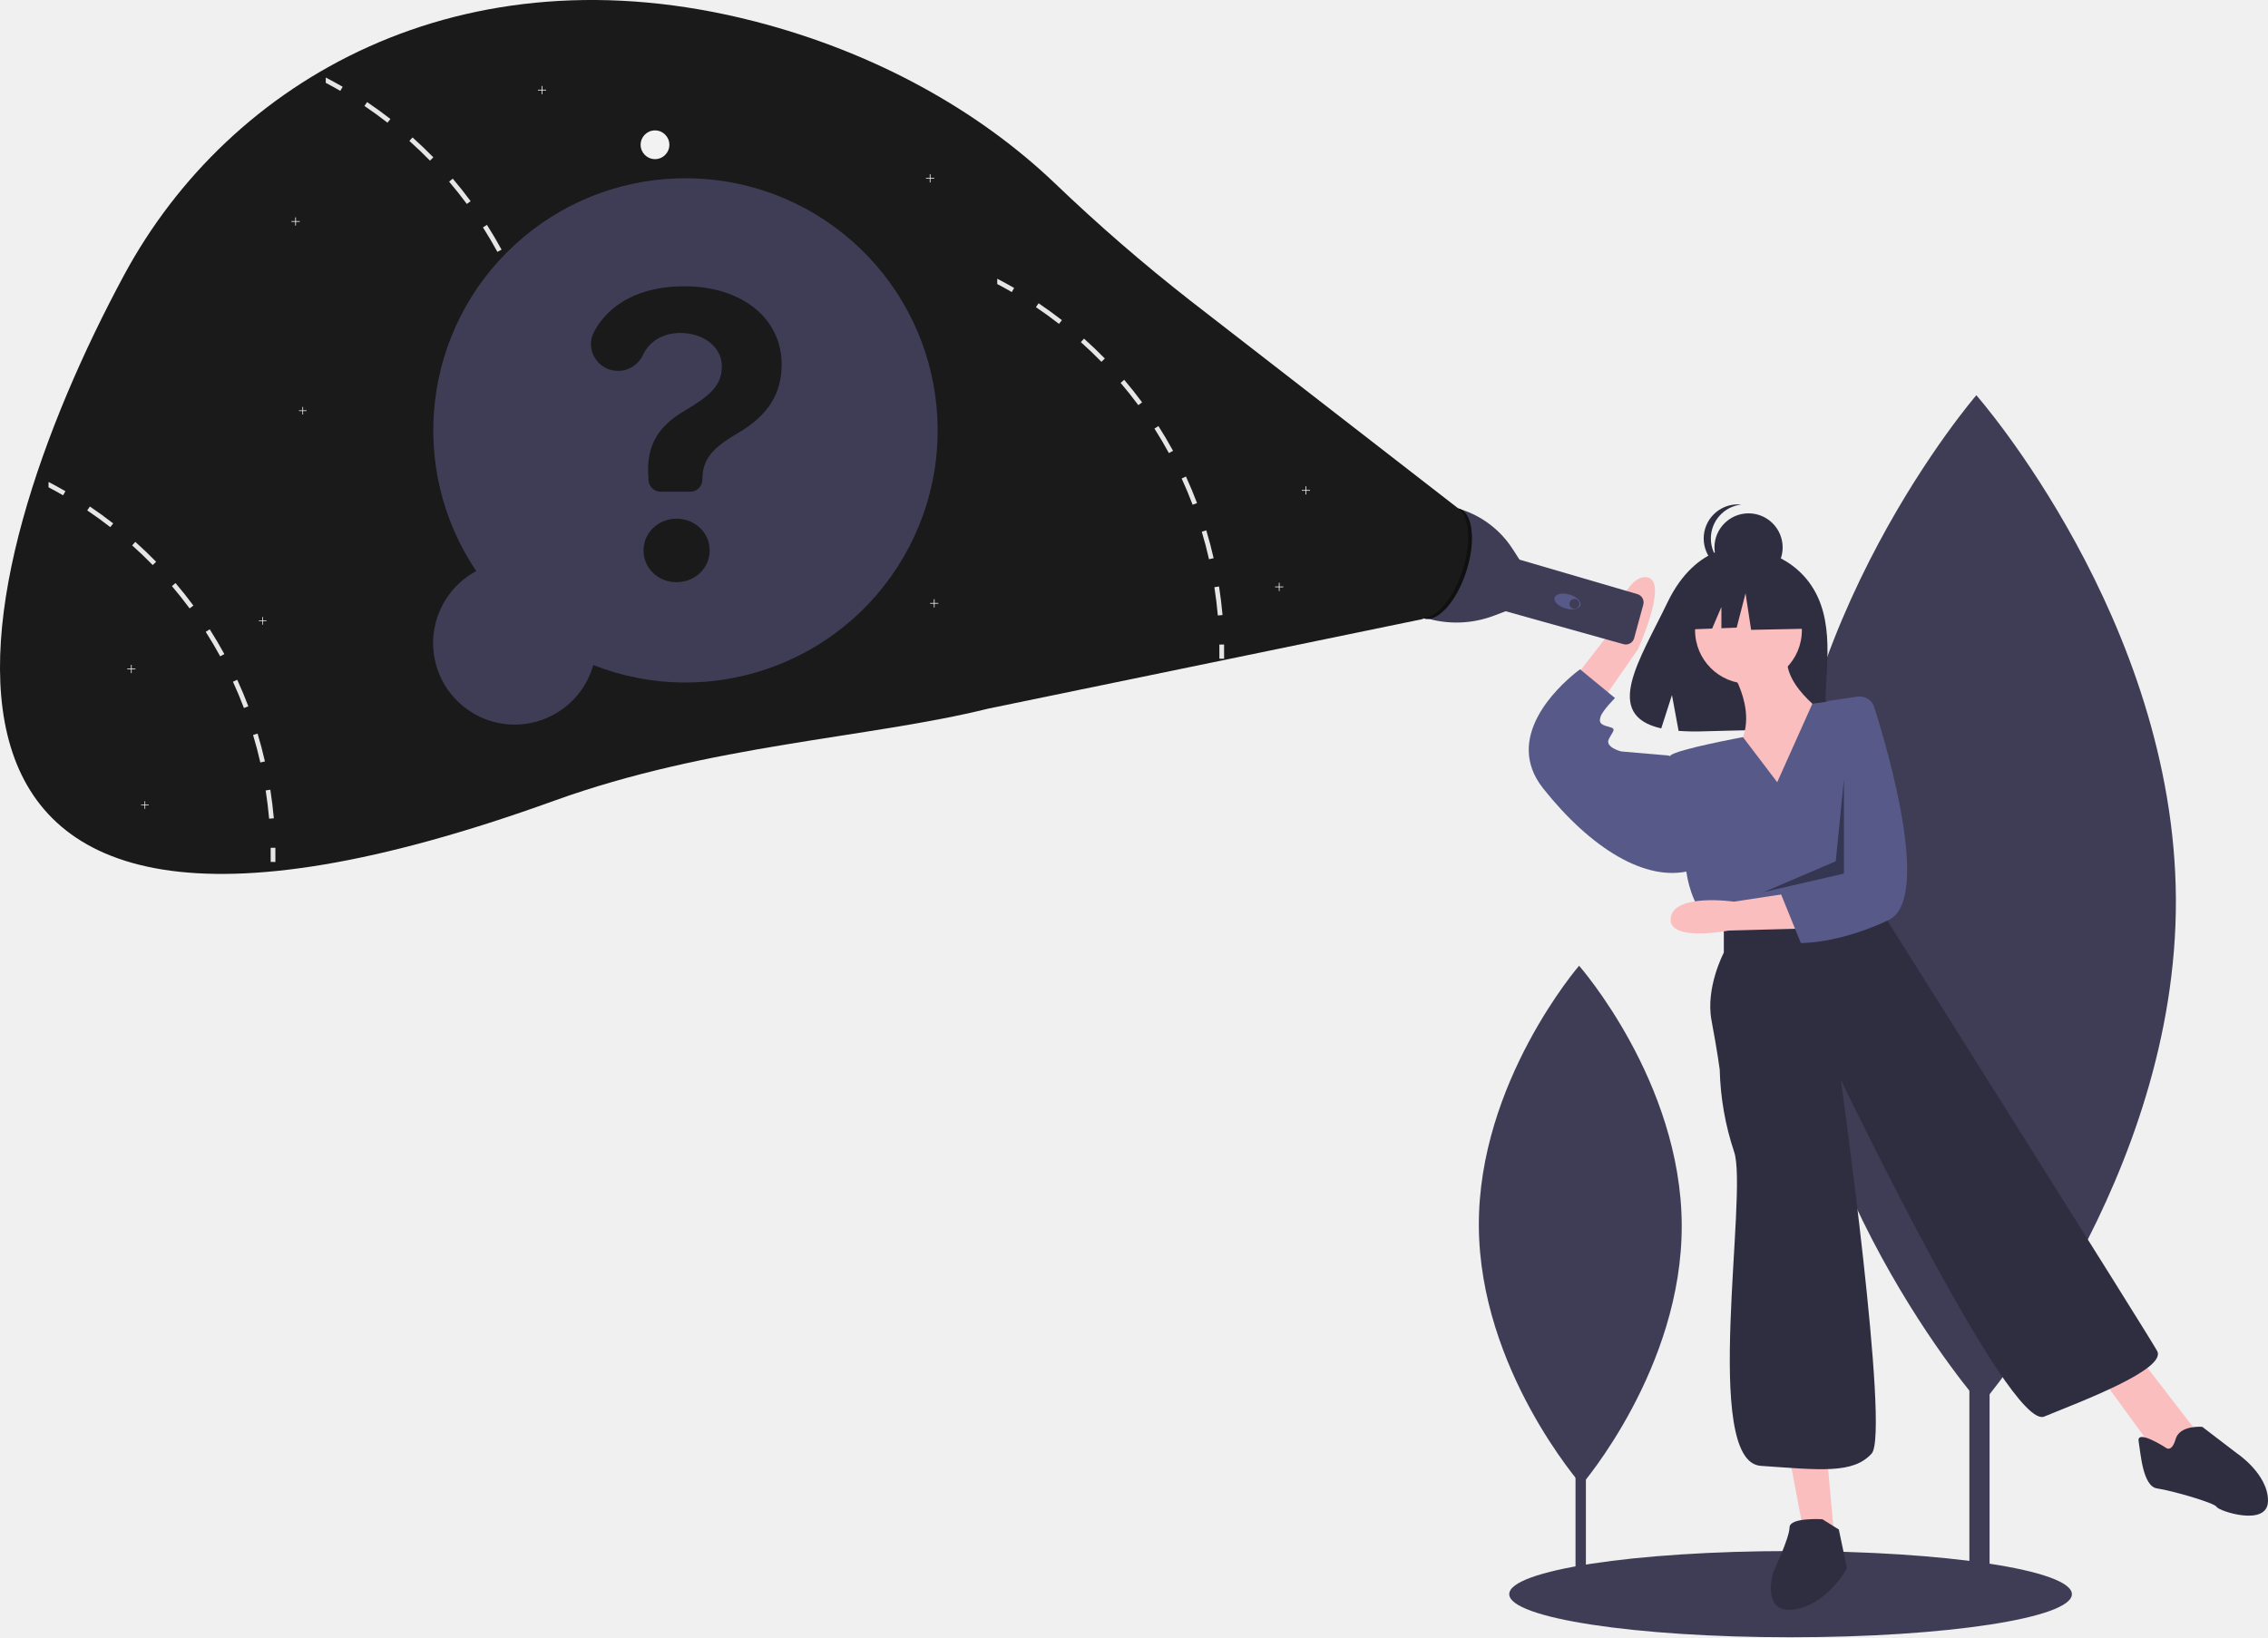
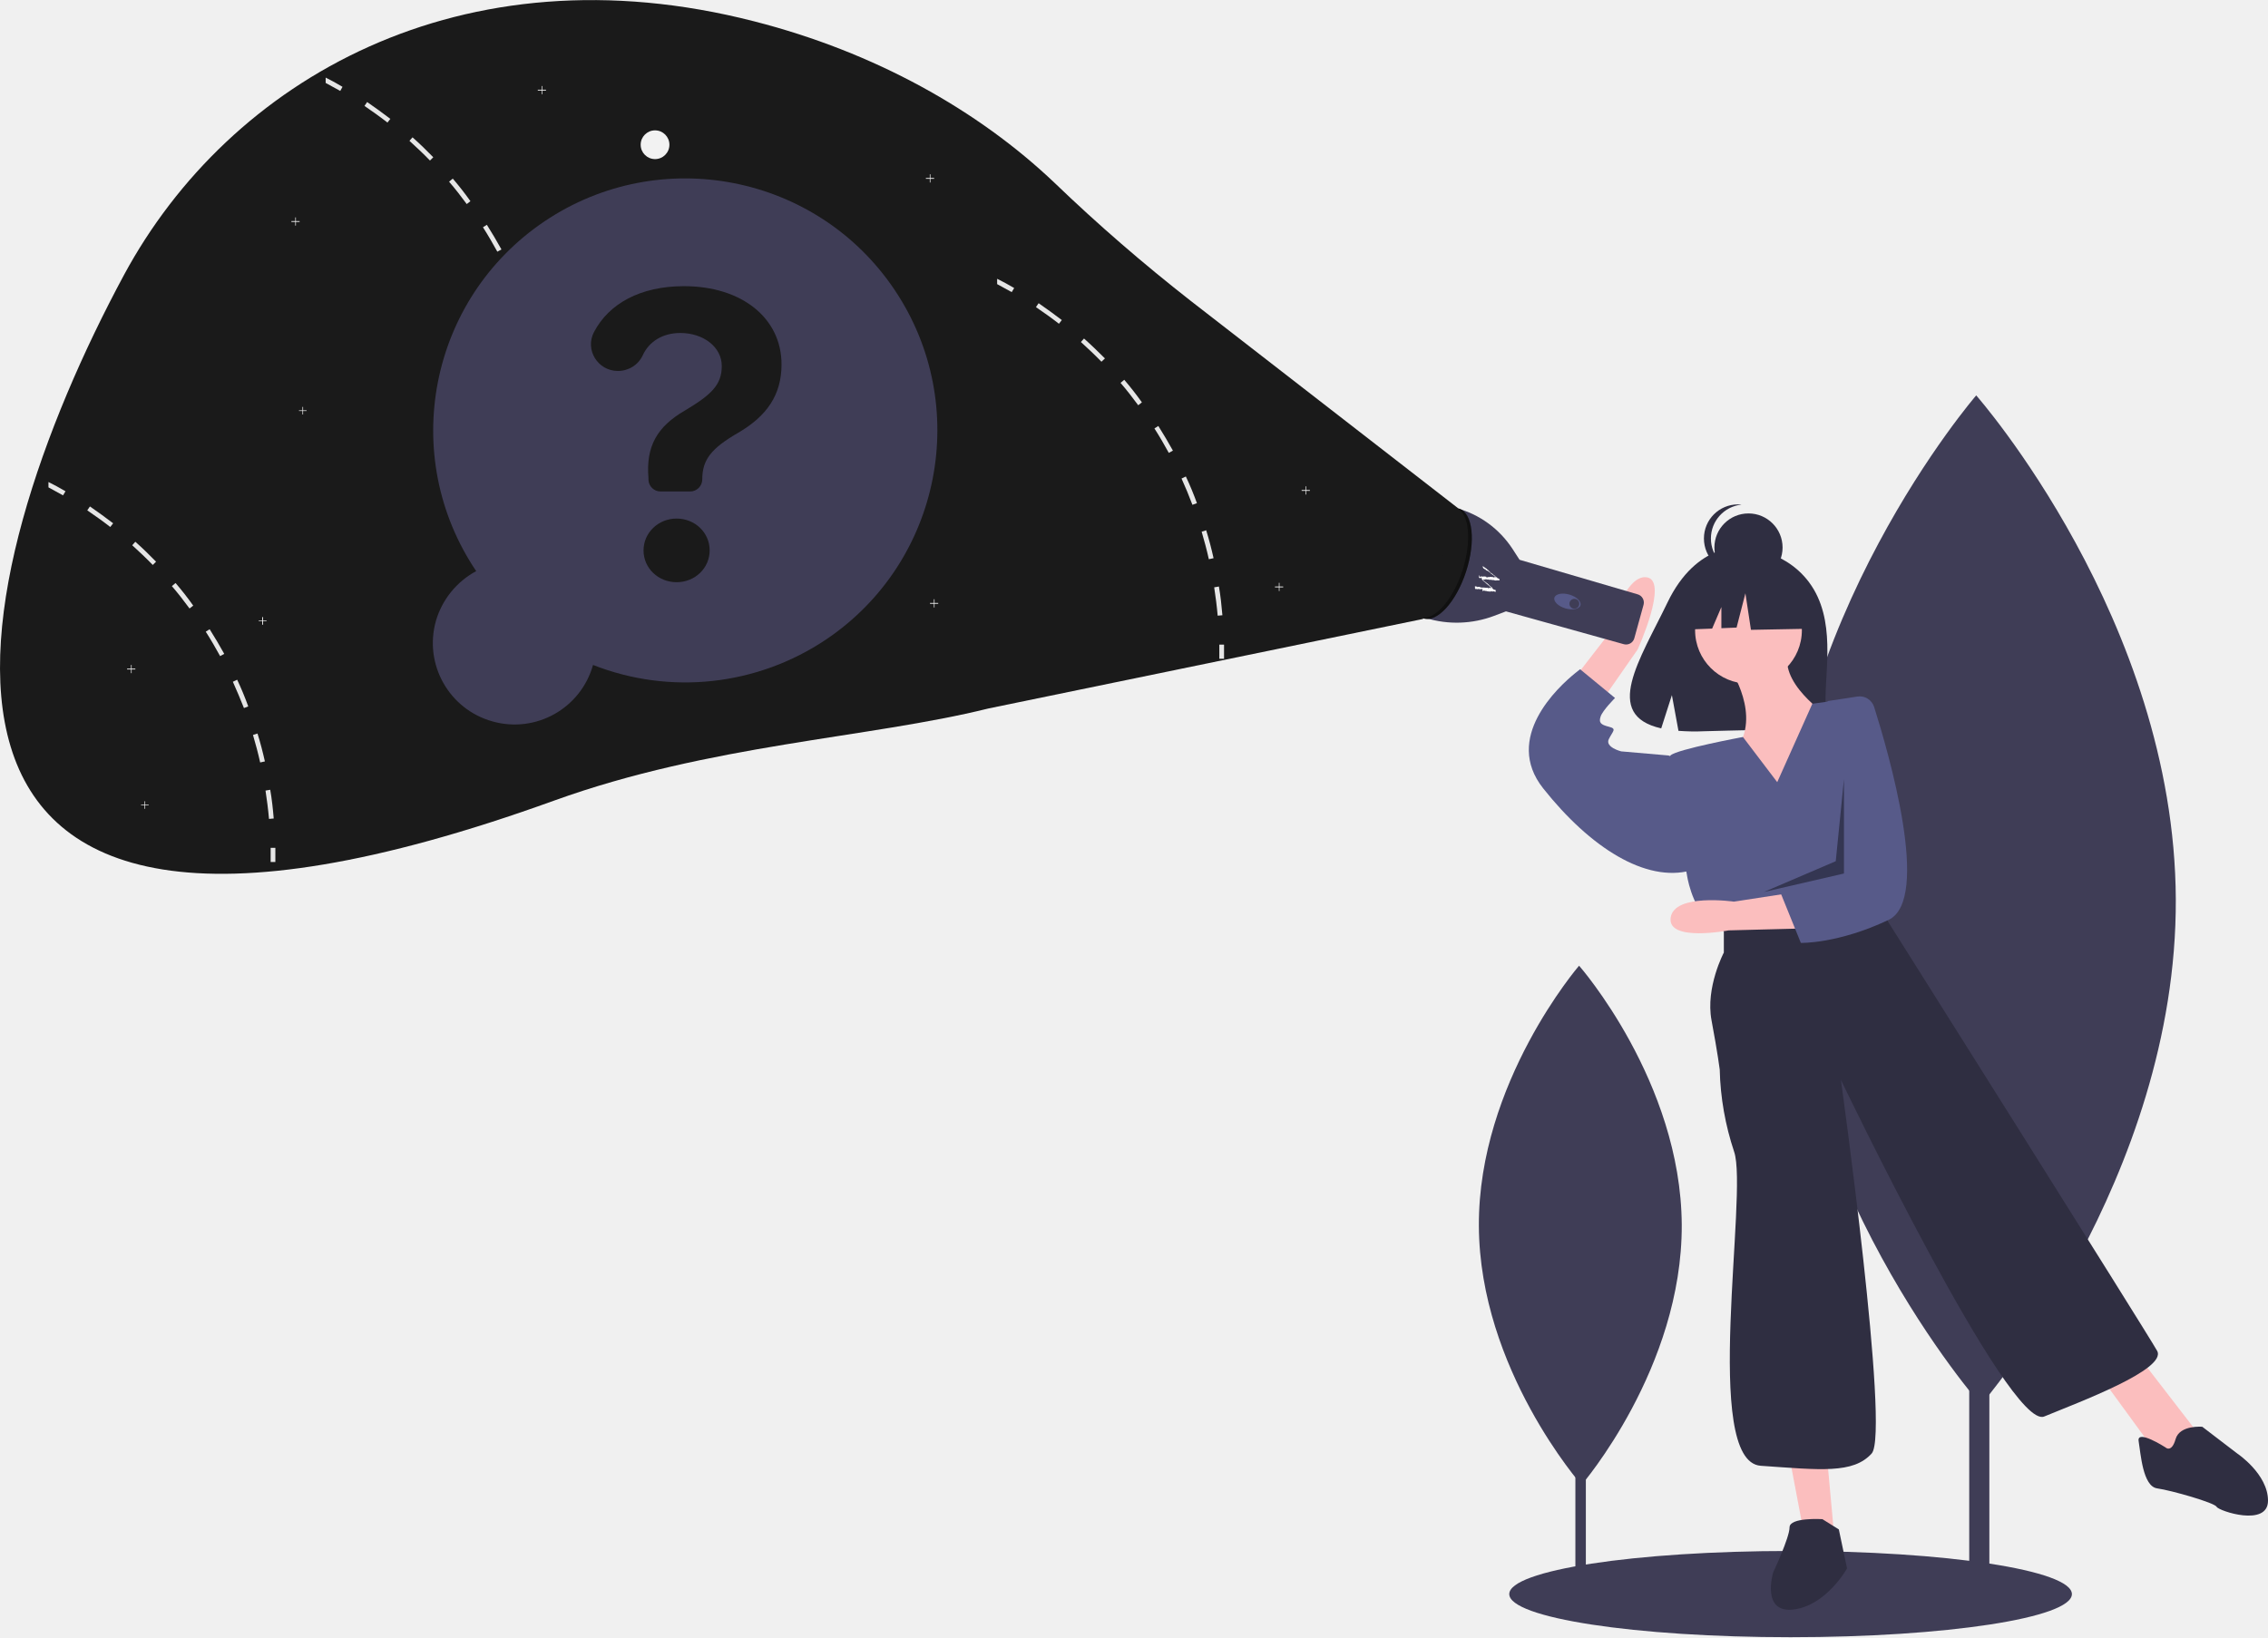
- <svg xmlns="http://www.w3.org/2000/svg" id="b7da5827-4560-4d63-9360-f6e9beb837fe" data-name="Layer 1" width="1104.469" height="797.515" viewBox="0 0 1104.469 797.515">
-   <rect x="959.049" y="388.464" width="9.832" height="388.345" fill="#3f3d56" />
-   <path d="M1107.38,489.196c.626,135.795-94.913,246.321-94.913,246.321s-96.553-109.641-97.179-245.435,94.913-246.321,94.913-246.321S1106.754,353.401,1107.38,489.196Z" transform="translate(-47.76569 -51.24247)" fill="#3f3d56" />
-   <rect x="767.244" y="571.186" width="5.057" height="199.735" fill="#3f3d56" />
-   <path d="M866.733,647.882c.322,69.842-48.816,126.689-48.816,126.689s-49.66-56.391-49.982-126.233,48.816-126.689,48.816-126.689S866.411,578.04,866.733,647.882Z" transform="translate(-47.76569 -51.24247)" fill="#3f3d56" />
-   <ellipse cx="871.969" cy="776.515" rx="137" ry="21" fill="#3f3d56" />
-   <path d="M931.034,338.324c-11.607-19.612-34.57-20.526-34.57-20.526s-22.376-2.861-36.731,27.008c-13.379,27.841-31.845,54.722-2.973,61.239l5.215-16.232,3.23,17.44a112.967,112.967,0,0,0,12.353.211c30.92-.998,60.366.292,59.418-10.803C935.715,381.911,942.202,357.194,931.034,338.324Z" transform="translate(-47.76569 -51.24247)" fill="#2f2e41" />
-   <path d="M889.234,375.258s15,21,6,38,21,35,21,35l22-48s-26-17-19-33Z" transform="translate(-47.76569 -51.24247)" fill="#fbbebe" />
-   <circle cx="851.469" cy="307.015" r="26" fill="#fbbebe" />
-   <path d="M809.255,388.313l21.728-28.034s7.651-29.385,18.731-27.895-4.377,35.24-4.377,35.24l-21.589,31.031Z" transform="translate(-47.76569 -51.24247)" fill="#fbbebe" />
-   <polygon points="871.469 710.015 878.469 747.015 893.469 751.015 889.469 707.015 871.469 710.015" fill="#fbbebe" />
-   <polygon points="1022.469 670.015 1049.469 707.015 1060.469 712.015 1069.469 697.015 1042.469 662.015 1022.469 670.015" fill="#fbbebe" />
-   <path d="M913.234,432.258l-16.681-21.959s-32.319,5.959-35.319,8.959,8,58,8,58,2,15,11,23l9,6,74-15,2.782-32.926a86.41,86.41,0,0,0-22.782-66.074l0,0-12.876,1.76Z" transform="translate(-47.76569 -51.24247)" fill="#575a89" />
-   <path d="M865.234,421.258l-5-2-23-2s-8-2-6-6,4-5,0-6-5-2-4-5,7-9,7-9l-17-14s-.92.651-2.407,1.855c-8.44,6.834-35.147,31.489-15.593,56.145,23,29,50,46,72,40Z" transform="translate(-47.76569 -51.24247)" fill="#575a89" />
-   <path d="M887.234,501.258v14s-9,17-6,33,4,24,4,24a136.533,136.533,0,0,0,7,40c7,20-16,151,13,153s45,4,54-6-15-182-15-182,82,171,99,164,60-23,55-32-131-209-131-209l-4-9Z" transform="translate(-47.76569 -51.24247)" fill="#2f2e41" />
-   <path d="M935.234,791.258s-16-1-16,4-8,22-8,22-6,20,10,18,26-20,26-20l-4-19Z" transform="translate(-47.76569 -51.24247)" fill="#2f2e41" />
-   <path d="M1102.234,756.258s-14-9-13-3,2,22,9,23,28,7,29,9,25,10,25-3-15-23-15-23l-17-13s-11-1-13,6S1102.234,756.258,1102.234,756.258Z" transform="translate(-47.76569 -51.24247)" fill="#2f2e41" />
-   <circle cx="851.508" cy="266.654" r="16.604" fill="#2f2e41" />
-   <path d="M880.922,313.528a16.604,16.604,0,0,1,14.856-16.51,16.772,16.772,0,0,0-1.748-.093,16.604,16.604,0,1,0,0,33.208,16.772,16.772,0,0,0,1.748-.093A16.604,16.604,0,0,1,880.922,313.528Z" transform="translate(-47.76569 -51.24247)" fill="#2f2e41" />
-   <polygon points="878.136 285.191 855.45 273.307 824.12 278.169 817.638 306.797 833.774 306.176 838.282 295.659 838.282 306.003 845.727 305.717 850.048 288.972 852.749 306.797 879.217 306.257 878.136 285.191" fill="#2f2e41" />
-   <path d="M924.544,503.574l-34.987.946s-29.854,5.809-28.179-6.241,30.799-7.835,30.799-7.835l31.88-4.863Z" transform="translate(-47.76569 -51.24247)" fill="#fbbebe" />
-   <path d="M952.226,390.562a7.467,7.467,0,0,1,8.236,5.128c6.849,21.584,27.951,93.813,6.985,103.723-24.694,11.672-42.714,11.158-42.714,11.158l-9.645-23.748,8.781-8.24,9.374-60.275,4.492-25.55Z" transform="translate(-47.76569 -51.24247)" fill="#575a89" />
-   <polygon points="897.969 379.515 893.969 419.515 858.969 434.515 897.969 425.515 897.969 379.515" opacity="0.4" />
-   <path d="M756.98,298.705h0a46.84,46.84,0,0,1,27.352,19.87l3.271,5.066.165.21L845.153,340.641a4.183,4.183,0,0,1,2.861,5.115l-4.455,16.335a4.183,4.183,0,0,1-5.161,2.928l-57.4-16.044-.001.002-5.765,2.179a51.515,51.515,0,0,1-33.122,1.126h0Z" transform="translate(-47.76569 -51.24247)" fill="#3f3d56" />
-   <ellipse cx="811.107" cy="344.233" rx="3.504" ry="6.57" transform="translate(205.1751 974.7836) rotate(-73.69006)" fill="#575a89" />
-   <circle cx="766.716" cy="294.14" r="2.409" fill="#3f3d56" />
-   <ellipse cx="749.694" cy="325.728" rx="28.09" ry="12.703" transform="translate(160.8404 887.1541) rotate(-72.0342)" fill="#1a1a1a" />
-   <path d="M759.994,329.124c4.611-14.22,3.357-27.472-2.711-30.355a5.891,5.891,0,0,1,1.076.238c6.673,2.164,8.204,15.881,3.419,30.639s-14.074,24.967-20.748,22.803a5.863,5.863,0,0,1-.708-.284C746.886,353,755.461,343.104,759.994,329.124Z" transform="translate(-47.76569 -51.24247)" opacity="0.4" />
-   <path d="M757.734,298.758,627.497,197.732a861.922,861.922,0,0,1-66.215-57.386C524.156,104.959,473.758,76.666,415.08,61.602,272.519,25.005,159.582,89.897,108.214,185.181c-78.495,145.604-138.65,381.879,209.394,256.11,76.117-27.506,153.165-30.429,211.586-44.918l211.54-43.616Z" transform="translate(-47.76569 -51.24247)" fill="#1a1a1a" />
-   <circle cx="318.969" cy="70.515" r="7" fill="#f2f2f2" />
-   <polygon points="454.949 86.695 453.127 86.695 453.127 84.873 452.771 84.873 452.771 86.695 450.949 86.695 450.949 87.051 452.771 87.051 452.771 88.873 453.127 88.873 453.127 87.051 454.949 87.051 454.949 86.695" fill="#f2f2f2" />
-   <polygon points="637.949 238.695 636.127 238.695 636.127 236.873 635.771 236.873 635.771 238.695 633.949 238.695 633.949 239.051 635.771 239.051 635.771 240.873 636.127 240.873 636.127 239.051 637.949 239.051 637.949 238.695" fill="#f2f2f2" />
-   <polygon points="624.949 285.695 623.127 285.695 623.127 283.873 622.771 283.873 622.771 285.695 620.949 285.695 620.949 286.051 622.771 286.051 622.771 287.873 623.127 287.873 623.127 286.051 624.949 286.051 624.949 285.695" fill="#f2f2f2" />
-   <polygon points="65.949 325.695 64.127 325.695 64.127 323.873 63.771 323.873 63.771 325.695 61.949 325.695 61.949 326.051 63.771 326.051 63.771 327.873 64.127 327.873 64.127 326.051 65.949 326.051 65.949 325.695" fill="#f2f2f2" />
-   <polygon points="145.949 107.695 144.127 107.695 144.127 105.873 143.771 105.873 143.771 107.695 141.949 107.695 141.949 108.051 143.771 108.051 143.771 109.873 144.127 109.873 144.127 108.051 145.949 108.051 145.949 107.695" fill="#f2f2f2" />
-   <polygon points="456.949 293.695 455.127 293.695 455.127 291.873 454.771 291.873 454.771 293.695 452.949 293.695 452.949 294.051 454.771 294.051 454.771 295.873 455.127 295.873 455.127 294.051 456.949 294.051 456.949 293.695" fill="#f2f2f2" />
-   <polygon points="265.949 43.695 264.127 43.695 264.127 41.873 263.771 41.873 263.771 43.695 261.949 43.695 261.949 44.051 263.771 44.051 263.771 45.873 264.127 45.873 264.127 44.051 265.949 44.051 265.949 43.695" fill="#f2f2f2" />
-   <path d="M314.415,238.915l-2.27.35c.71,4.54,1.27,9.18,1.68,13.77l2.29-.2C315.705,248.185,315.135,243.505,314.415,238.915Z" transform="translate(-47.76569 -51.24247)" fill="#e6e6e6" />
-   <path d="M308.205,211.575l-2.2.67c1.33,4.4,2.52,8.91,3.53,13.4l2.25-.51C310.755,220.595,309.545,216.035,308.205,211.575Z" transform="translate(-47.76569 -51.24247)" fill="#e6e6e6" />
-   <path d="M298.295,185.355l-2.09.96c1.92,4.19,3.72,8.49,5.35,12.79l2.15-.81C302.055,193.945,300.245,189.585,298.295,185.355Z" transform="translate(-47.76569 -51.24247)" fill="#e6e6e6" />
-   <path d="M284.895,160.775l-1.94,1.23c2.47,3.88,4.84,7.9,7.04,11.93l2.02-1.1C289.795,168.755,287.395,164.695,284.895,160.775Z" transform="translate(-47.76569 -51.24247)" fill="#e6e6e6" />
-   <path d="M268.235,138.245l-1.75,1.49c2.98,3.5,5.88,7.16,8.62,10.86l1.84-1.37C274.185,145.485,271.255,141.785,268.235,138.245Z" transform="translate(-47.76569 -51.24247)" fill="#e6e6e6" />
-   <path d="M248.655,118.185l-1.53,1.71c3.44,3.07,6.81,6.3,10.02,9.59l1.65-1.61C255.545,124.545,252.135,121.285,248.655,118.185Z" transform="translate(-47.76569 -51.24247)" fill="#e6e6e6" />
-   <path d="M226.535,100.965l-1.29,1.9c3.82,2.57,7.6,5.31,11.23,8.14l1.42-1.81C234.215,106.335,230.395,103.565,226.535,100.965Z" transform="translate(-47.76569 -51.24247)" fill="#e6e6e6" />
-   <path d="M206.405,89.005v2.6c2.39,1.25,4.76,2.56,7.08,3.9l1.15-1.99Q210.585,91.175,206.405,89.005Z" transform="translate(-47.76569 -51.24247)" fill="#e6e6e6" />
-   <path d="M314.57,267.221l2.299-.042c.042,2.321.045,4.655.009,6.936l-2.298-.036C314.614,271.824,314.611,269.516,314.57,267.221Z" transform="translate(-47.76569 -51.24247)" fill="#e6e6e6" />
-   <path d="M179.415,435.915l-2.27.35c.71,4.54,1.27,9.18,1.68,13.77l2.29-.2C180.705,445.185,180.135,440.505,179.415,435.915Z" transform="translate(-47.76569 -51.24247)" fill="#e6e6e6" />
-   <path d="M173.205,408.575l-2.2.67c1.33,4.4,2.52,8.91,3.53,13.4l2.25-.51C175.755,417.595,174.545,413.035,173.205,408.575Z" transform="translate(-47.76569 -51.24247)" fill="#e6e6e6" />
-   <path d="M163.295,382.355l-2.09.96c1.92,4.19,3.72,8.49,5.35,12.79l2.15-.81C167.055,390.945,165.245,386.585,163.295,382.355Z" transform="translate(-47.76569 -51.24247)" fill="#e6e6e6" />
-   <path d="M149.895,357.775l-1.94,1.23c2.47,3.88,4.84,7.9,7.04,11.93l2.02-1.1C154.795,365.755,152.395,361.695,149.895,357.775Z" transform="translate(-47.76569 -51.24247)" fill="#e6e6e6" />
-   <path d="M133.235,335.245l-1.75,1.49c2.98,3.5,5.88,7.16,8.62,10.86l1.84-1.37C139.185,342.485,136.255,338.785,133.235,335.245Z" transform="translate(-47.76569 -51.24247)" fill="#e6e6e6" />
-   <path d="M113.655,315.185l-1.53,1.71c3.44,3.07,6.81,6.3,10.02,9.59l1.65-1.61C120.545,321.545,117.135,318.285,113.655,315.185Z" transform="translate(-47.76569 -51.24247)" fill="#e6e6e6" />
-   <path d="M91.535,297.965l-1.29,1.9c3.82,2.57,7.6,5.31,11.23,8.14l1.42-1.81C99.215,303.335,95.395,300.565,91.535,297.965Z" transform="translate(-47.76569 -51.24247)" fill="#e6e6e6" />
-   <path d="M71.405,286.005v2.6c2.39,1.25,4.76,2.56,7.08,3.9l1.15-1.99Q75.585,288.175,71.405,286.005Z" transform="translate(-47.76569 -51.24247)" fill="#e6e6e6" />
-   <path d="M179.57,464.221l2.299-.042c.042,2.321.045,4.655.009,6.936l-2.298-.036C179.614,468.824,179.611,466.516,179.57,464.221Z" transform="translate(-47.76569 -51.24247)" fill="#e6e6e6" />
-   <path d="M641.415,336.915l-2.27.35c.71,4.54,1.27,9.18,1.68,13.77l2.29-.2C642.705,346.185,642.135,341.505,641.415,336.915Z" transform="translate(-47.76569 -51.24247)" fill="#e6e6e6" />
-   <path d="M635.205,309.575l-2.2.67c1.33,4.4,2.52,8.91,3.53,13.4l2.25-.51C637.755,318.595,636.545,314.035,635.205,309.575Z" transform="translate(-47.76569 -51.24247)" fill="#e6e6e6" />
-   <path d="M625.295,283.355l-2.09.96c1.92,4.19,3.72,8.49,5.35,12.79l2.15-.81C629.055,291.945,627.245,287.585,625.295,283.355Z" transform="translate(-47.76569 -51.24247)" fill="#e6e6e6" />
-   <path d="M611.895,258.775l-1.94,1.23c2.47,3.88,4.84,7.9,7.04,11.93l2.02-1.1C616.795,266.755,614.395,262.695,611.895,258.775Z" transform="translate(-47.76569 -51.24247)" fill="#e6e6e6" />
-   <path d="M595.235,236.245l-1.75,1.49c2.98,3.5,5.88,7.16,8.62,10.86l1.84-1.37C601.185,243.485,598.255,239.785,595.235,236.245Z" transform="translate(-47.76569 -51.24247)" fill="#e6e6e6" />
-   <path d="M575.655,216.185l-1.53,1.71c3.44,3.07,6.81,6.3,10.02,9.59l1.65-1.61C582.545,222.545,579.135,219.285,575.655,216.185Z" transform="translate(-47.76569 -51.24247)" fill="#e6e6e6" />
-   <path d="M553.535,198.965l-1.29,1.9c3.82,2.57,7.6,5.31,11.23,8.14l1.42-1.81C561.215,204.335,557.395,201.565,553.535,198.965Z" transform="translate(-47.76569 -51.24247)" fill="#e6e6e6" />
-   <path d="M533.405,187.005v2.6c2.39,1.25,4.76,2.56,7.08,3.9l1.15-1.99Q537.585,189.175,533.405,187.005Z" transform="translate(-47.76569 -51.24247)" fill="#e6e6e6" />
-   <path d="M641.57,365.221l2.299-.042c.042,2.321.045,4.655.009,6.936l-2.298-.036C641.614,369.824,641.611,367.516,641.57,365.221Z" transform="translate(-47.76569 -51.24247)" fill="#e6e6e6" />
-   <polygon points="149.295 199.895 147.6 199.895 147.6 198.199 147.269 198.199 147.269 199.895 145.573 199.895 145.573 200.225 147.269 200.225 147.269 201.921 147.6 201.921 147.6 200.225 149.295 200.225 149.295 199.895" fill="#f2f2f2" />
-   <polygon points="129.754 302.252 128.059 302.252 128.059 300.556 127.728 300.556 127.728 302.252 126.032 302.252 126.032 302.583 127.728 302.583 127.728 304.278 128.059 304.278 128.059 302.583 129.754 302.583 129.754 302.252" fill="#f2f2f2" />
-   <polygon points="72.417 391.959 70.721 391.959 70.721 390.264 70.39 390.264 70.39 391.959 68.695 391.959 68.695 392.29 70.39 392.29 70.39 393.986 70.721 393.986 70.721 392.29 72.417 392.29 72.417 391.959" fill="#f2f2f2" />
-   <path d="M279.684,329.425a122.811,122.811,0,1,1,56.982,45.751,39.726,39.726,0,1,1-56.982-45.751Z" transform="translate(-47.76569 -51.24247)" fill="#3f3d56" />
-   <path d="M380.894,190.679c28.154,0,47.524,15.616,47.524,38.064,0,14.865-7.207,25.151-21.097,33.334-13.063,7.583-17.493,13.139-17.493,22.748h0a5.931,5.931,0,0,1-5.931,5.931H369.504a5.931,5.931,0,0,1-5.928-5.724l-.026-.732c-1.276-15.466,4.129-25.076,17.718-33.034,12.688-7.583,18.019-12.388,18.019-21.697s-9.009-16.142-20.196-16.142c-8.503,0-15.231,4.139-18.318,10.896a13.252,13.252,0,0,1-12.112,7.573h0c-9.752,0-16.194-10.371-11.634-18.99C344.243,199.271,359.465,190.679,380.894,190.679ZM361.148,319.362c0-8.634,7.207-15.466,16.067-15.466,8.934,0,16.142,6.757,16.142,15.466s-7.207,15.466-16.142,15.466-16.067-6.757-16.067-15.466Z" transform="translate(-47.76569 -51.24247)" fill="#1a1a1a" />
+ <svg xmlns="http://www.w3.org/2000/svg" version="1.1" id="b7da5827-4560-4d63-9360-f6e9beb837fe" x="0px" y="0px" viewBox="0 0 1104.5 797.5" style="enable-background:new 0 0 1104.5 797.5;" xml:space="preserve">
+   <style type="text/css">
+ 	.st0{fill:#3F3D56;}
+ 	.st1{fill:#2F2E41;}
+ 	.st2{fill:#FBBEBE;}
+ 	.st3{fill:#575A89;}
+ 	.st4{opacity:0.4;enable-background:new    ;}
+ 	.st5{fill:#1A1A1A;}
+ 	.st6{fill:#F2F2F2;}
+ 	.st7{fill:#E6E6E6;}
+ 	.st8{fill:#FFFFFF;}
+ </style>
+   <rect x="959" y="388.5" class="st0" width="9.8" height="388.3" />
+   <path class="st0" d="M1059.6,438c0.6,135.8-94.9,246.3-94.9,246.3s-96.6-109.6-97.2-245.4s94.9-246.3,94.9-246.3  S1059,302.2,1059.6,438z" />
+   <rect x="767.2" y="571.2" class="st0" width="5.1" height="199.7" />
+   <path class="st0" d="M819,596.6c0.3,69.8-48.8,126.7-48.8,126.7s-49.7-56.4-50-126.2S769,470.4,769,470.4S818.6,526.8,819,596.6z" />
+   <ellipse class="st0" cx="872" cy="776.5" rx="137" ry="21" />
+   <path class="st1" d="M883.3,287.1c-11.6-19.6-34.6-20.5-34.6-20.5s-22.4-2.9-36.7,27c-13.4,27.8-31.8,54.7-3,61.2l5.2-16.2l3.2,17.4  c4.1,0.3,8.2,0.4,12.4,0.2c30.9-1,60.4,0.3,59.4-10.8C887.9,330.7,894.4,306,883.3,287.1z" />
+   <path class="st2" d="M841.5,324c0,0,15,21,6,38s21,35,21,35l22-48c0,0-26-17-19-33L841.5,324z" />
+   <circle class="st2" cx="851.5" cy="307" r="26" />
+   <path class="st2" d="M761.5,337.1l21.7-28c0,0,7.7-29.4,18.7-27.9s-4.4,35.2-4.4,35.2l-21.6,31L761.5,337.1z" />
+   <polygon class="st2" points="871.5,710 878.5,747 893.5,751 889.5,707 " />
+   <polygon class="st2" points="1022.5,670 1049.5,707 1060.5,712 1069.5,697 1042.5,662 " />
+   <path class="st3" d="M865.5,381l-16.7-22c0,0-32.3,6-35.3,9s8,58,8,58s2,15,11,23l9,6l74-15l2.8-32.9c2-24.3-6.2-48.2-22.8-66.1l0,0  l-12.9,1.8L865.5,381z" />
+   <path class="st3" d="M817.5,370l-5-2l-23-2c0,0-8-2-6-6s4-5,0-6s-5-2-4-5s7-9,7-9l-17-14c0,0-0.9,0.7-2.4,1.9  c-8.4,6.8-35.1,31.5-15.6,56.1c23,29,50,46,72,40L817.5,370z" />
+   <path class="st1" d="M839.5,450v14c0,0-9,17-6,33c3,16,4,24,4,24c0.3,13.6,2.7,27.1,7,40c7,20-16,151,13,153s45,4,54-6  s-15-182-15-182s82,171,99,164s60-23,55-32s-131-209-131-209l-4-9L839.5,450z" />
+   <path class="st1" d="M887.5,740c0,0-16-1-16,4s-8,22-8,22s-6,20,10,18s26-20,26-20l-4-19L887.5,740z" />
+   <path class="st1" d="M1054.5,705c0,0-14-9-13-3s2,22,9,23s28,7,29,9s25,10,25-3s-15-23-15-23l-17-13c0,0-11-1-13,6  S1054.5,705,1054.5,705z" />
+   <circle class="st1" cx="851.5" cy="266.7" r="16.6" />
+   <path class="st1" d="M833.2,262.3c0-8.5,6.4-15.6,14.9-16.5c-0.6-0.1-1.2-0.1-1.7-0.1c-9.2,0-16.6,7.4-16.6,16.6  c0,9.2,7.4,16.6,16.6,16.6c0,0,0,0,0,0c0.6,0,1.2,0,1.7-0.1C839.6,277.9,833.2,270.8,833.2,262.3z" />
+   <polygon class="st1" points="878.1,285.2 855.5,273.3 824.1,278.2 817.6,306.8 833.8,306.2 838.3,295.7 838.3,306 845.7,305.7   850,289 852.7,306.8 879.2,306.3 " />
+   <path class="st2" d="M876.8,452.3l-35,0.9c0,0-29.9,5.8-28.2-6.2s30.8-7.8,30.8-7.8l31.9-4.9L876.8,452.3z" />
+   <path class="st3" d="M904.5,339.3c3.6-0.6,7.1,1.6,8.2,5.1c6.8,21.6,28,93.8,7,103.7C895,459.8,877,459.3,877,459.3l-9.6-23.7  l8.8-8.2l9.4-60.3l4.5-25.6L904.5,339.3z" />
+   <polygon class="st4" points="898,379.5 894,419.5 859,434.5 898,425.5 " />
+   <path class="st0" d="M709.2,247.5L709.2,247.5c11.3,3,21,10.1,27.4,19.9l3.3,5.1l0.2,0.2l57.4,16.8c2.2,0.6,3.5,2.9,2.9,5.1  l-4.5,16.3c-0.6,2.2-2.9,3.5-5.1,2.9c0,0,0,0,0,0l-57.4-16l0,0l-5.8,2.2c-10.6,4-22.3,4.4-33.1,1.1l0,0L709.2,247.5z" />
+   <ellipse transform="matrix(0.2808 -0.9598 0.9598 0.2808 267.7696 943.3307)" class="st3" cx="763.3" cy="293" rx="3.5" ry="6.6" />
+   <circle class="st0" cx="766.7" cy="294.1" r="2.4" />
+   <ellipse transform="matrix(0.3084 -0.9512 0.9512 0.3084 224.3176 857.5231)" class="st5" cx="701.9" cy="274.5" rx="28.1" ry="12.7" />
+   <path class="st4" d="M712.2,277.9c4.6-14.2,3.4-27.5-2.7-30.4c0.4,0,0.7,0.1,1.1,0.2c6.7,2.2,8.2,15.9,3.4,30.6s-14.1,25-20.7,22.8  c-0.2-0.1-0.5-0.2-0.7-0.3C699.1,301.8,707.7,291.9,712.2,277.9z" />
+   <path class="st5" d="M710,247.5l-130.2-101c-23-18-45.1-37.1-66.2-57.4C476.4,53.7,426,25.4,367.3,10.4  C224.8-26.2,111.8,38.7,60.4,133.9C-18,279.5-78.2,515.8,269.8,390c76.1-27.5,153.2-30.4,211.6-44.9L693,301.5L710,247.5z" />
+   <circle class="st6" cx="319" cy="70.5" r="7" />
+   <polygon class="st6" points="454.9,86.7 453.1,86.7 453.1,84.9 452.8,84.9 452.8,86.7 450.9,86.7 450.9,87.1 452.8,87.1 452.8,88.9   453.1,88.9 453.1,87.1 454.9,87.1 " />
+   <polygon class="st6" points="637.9,238.7 636.1,238.7 636.1,236.9 635.8,236.9 635.8,238.7 633.9,238.7 633.9,239.1 635.8,239.1   635.8,240.9 636.1,240.9 636.1,239.1 637.9,239.1 " />
+   <polygon class="st6" points="624.9,285.7 623.1,285.7 623.1,283.9 622.8,283.9 622.8,285.7 620.9,285.7 620.9,286.1 622.8,286.1   622.8,287.9 623.1,287.9 623.1,286.1 624.9,286.1 " />
+   <polygon class="st6" points="65.9,325.7 64.1,325.7 64.1,323.9 63.8,323.9 63.8,325.7 61.9,325.7 61.9,326.1 63.8,326.1 63.8,327.9   64.1,327.9 64.1,326.1 65.9,326.1 " />
+   <polygon class="st6" points="145.9,107.7 144.1,107.7 144.1,105.9 143.8,105.9 143.8,107.7 141.9,107.7 141.9,108.1 143.8,108.1   143.8,109.9 144.1,109.9 144.1,108.1 145.9,108.1 " />
+   <polygon class="st6" points="456.9,293.7 455.1,293.7 455.1,291.9 454.8,291.9 454.8,293.7 452.9,293.7 452.9,294.1 454.8,294.1   454.8,295.9 455.1,295.9 455.1,294.1 456.9,294.1 " />
+   <polygon class="st6" points="265.9,43.7 264.1,43.7 264.1,41.9 263.8,41.9 263.8,43.7 261.9,43.7 261.9,44.1 263.8,44.1 263.8,45.9   264.1,45.9 264.1,44.1 265.9,44.1 " />
+   <path class="st7" d="M266.6,187.7l-2.3,0.4c0.7,4.5,1.3,9.2,1.7,13.8l2.3-0.2C267.9,196.9,267.4,192.3,266.6,187.7z" />
+   <path class="st7" d="M260.4,160.3l-2.2,0.7c1.3,4.4,2.5,8.9,3.5,13.4l2.3-0.5C263,169.4,261.8,164.8,260.4,160.3z" />
+   <path class="st7" d="M250.5,134.1l-2.1,1c1.9,4.2,3.7,8.5,5.4,12.8l2.1-0.8C254.3,142.7,252.5,138.3,250.5,134.1z" />
+   <path class="st7" d="M237.1,109.5l-1.9,1.2c2.5,3.9,4.8,7.9,7,11.9l2-1.1C242,117.5,239.6,113.5,237.1,109.5z" />
+   <path class="st7" d="M220.5,87l-1.8,1.5c3,3.5,5.9,7.2,8.6,10.9l1.8-1.4C226.4,94.2,223.5,90.5,220.5,87z" />
+   <path class="st7" d="M200.9,66.9l-1.5,1.7c3.4,3.1,6.8,6.3,10,9.6l1.6-1.6C207.8,73.3,204.4,70,200.9,66.9z" />
+   <path class="st7" d="M178.8,49.7l-1.3,1.9c3.8,2.6,7.6,5.3,11.2,8.1l1.4-1.8C186.4,55.1,182.6,52.3,178.8,49.7z" />
+   <path class="st7" d="M158.6,37.8v2.6c2.4,1.3,4.8,2.6,7.1,3.9l1.1-2C164.2,40.7,161.4,39.2,158.6,37.8z" />
+   <path class="st7" d="M266.8,216l2.3,0c0,2.3,0,4.7,0,6.9l-2.3,0C266.8,220.6,266.8,218.3,266.8,216z" />
+   <path class="st7" d="M131.6,384.7l-2.3,0.4c0.7,4.5,1.3,9.2,1.7,13.8l2.3-0.2C132.9,393.9,132.4,389.3,131.6,384.7z" />
+   <path class="st7" d="M125.4,357.3l-2.2,0.7c1.3,4.4,2.5,8.9,3.5,13.4l2.3-0.5C128,366.4,126.8,361.8,125.4,357.3z" />
+   <path class="st7" d="M115.5,331.1l-2.1,1c1.9,4.2,3.7,8.5,5.4,12.8l2.1-0.8C119.3,339.7,117.5,335.3,115.5,331.1z" />
+   <path class="st7" d="M102.1,306.5l-1.9,1.2c2.5,3.9,4.8,7.9,7,11.9l2-1.1C107,314.5,104.6,310.5,102.1,306.5z" />
+   <path class="st7" d="M85.5,284l-1.8,1.5c3,3.5,5.9,7.2,8.6,10.9l1.8-1.4C91.4,291.2,88.5,287.5,85.5,284z" />
+   <path class="st7" d="M65.9,263.9l-1.5,1.7c3.4,3.1,6.8,6.3,10,9.6l1.6-1.6C72.8,270.3,69.4,267,65.9,263.9z" />
+   <path class="st7" d="M43.8,246.7l-1.3,1.9c3.8,2.6,7.6,5.3,11.2,8.1l1.4-1.8C51.4,252.1,47.6,249.3,43.8,246.7z" />
+   <path class="st7" d="M23.6,234.8v2.6c2.4,1.3,4.8,2.6,7.1,3.9l1.2-2C29.2,237.7,26.4,236.2,23.6,234.8z" />
+   <path class="st7" d="M131.8,413l2.3,0c0,2.3,0,4.7,0,6.9l-2.3,0C131.8,417.6,131.8,415.3,131.8,413z" />
+   <path class="st7" d="M593.6,285.7l-2.3,0.4c0.7,4.5,1.3,9.2,1.7,13.8l2.3-0.2C594.9,294.9,594.4,290.3,593.6,285.7z" />
+   <path class="st7" d="M587.4,258.3l-2.2,0.7c1.3,4.4,2.5,8.9,3.5,13.4l2.3-0.5C590,267.4,588.8,262.8,587.4,258.3z" />
+   <path class="st7" d="M577.5,232.1l-2.1,1c1.9,4.2,3.7,8.5,5.3,12.8l2.2-0.8C581.3,240.7,579.5,236.3,577.5,232.1z" />
+   <path class="st7" d="M564.1,207.5l-1.9,1.2c2.5,3.9,4.8,7.9,7,11.9l2-1.1C569,215.5,566.6,211.5,564.1,207.5z" />
+   <path class="st7" d="M547.5,185l-1.8,1.5c3,3.5,5.9,7.2,8.6,10.9l1.8-1.4C553.4,192.2,550.5,188.5,547.5,185z" />
+   <path class="st7" d="M527.9,164.9l-1.5,1.7c3.4,3.1,6.8,6.3,10,9.6l1.7-1.6C534.8,171.3,531.4,168,527.9,164.9z" />
+   <path class="st7" d="M505.8,147.7l-1.3,1.9c3.8,2.6,7.6,5.3,11.2,8.1l1.4-1.8C513.4,153.1,509.6,150.3,505.8,147.7z" />
+   <path class="st7" d="M485.6,135.8v2.6c2.4,1.3,4.8,2.6,7.1,3.9l1.2-2C491.2,138.7,488.4,137.2,485.6,135.8z" />
+   <path class="st7" d="M593.8,314l2.3,0c0,2.3,0,4.7,0,6.9l-2.3,0C593.8,318.6,593.8,316.3,593.8,314z" />
+   <polygon class="st6" points="149.3,199.9 147.6,199.9 147.6,198.2 147.3,198.2 147.3,199.9 145.6,199.9 145.6,200.2 147.3,200.2   147.3,201.9 147.6,201.9 147.6,200.2 149.3,200.2 " />
+   <polygon class="st6" points="129.8,302.3 128.1,302.3 128.1,300.6 127.7,300.6 127.7,302.3 126,302.3 126,302.6 127.7,302.6   127.7,304.3 128.1,304.3 128.1,302.6 129.8,302.6 " />
+   <polygon class="st6" points="72.4,392 70.7,392 70.7,390.3 70.4,390.3 70.4,392 68.7,392 68.7,392.3 70.4,392.3 70.4,394 70.7,394   70.7,392.3 72.4,392.3 " />
+   <path class="st0" d="M231.9,278.2c-37.9-56.3-22.9-132.6,33.3-170.4s132.6-22.9,170.4,33.3s22.9,132.6-33.3,170.4  c-33.5,22.5-75.9,27.2-113.5,12.4c-5.9,21.1-27.8,33.5-49,27.5c-21.1-5.9-33.5-27.8-27.5-49C215.3,292.1,222.4,283.3,231.9,278.2z" />
+   <path class="st5" d="M333.1,139.4c28.2,0,47.5,15.6,47.5,38.1c0,14.9-7.2,25.2-21.1,33.3c-13.1,7.6-17.5,13.1-17.5,22.7l0,0  c0,3.3-2.7,5.9-5.9,5.9l0,0h-14.4c-3.2,0-5.8-2.5-5.9-5.7l0-0.7c-1.3-15.5,4.1-25.1,17.7-33c12.7-7.6,18-12.4,18-21.7  c0-9.3-9-16.1-20.2-16.1c-8.5,0-15.2,4.1-18.3,10.9c-2.2,4.7-6.9,7.6-12.1,7.6l0,0c-9.8,0-16.2-10.4-11.6-19  C296.5,148,311.7,139.4,333.1,139.4z M313.4,268.1c0-8.6,7.2-15.5,16.1-15.5c8.9,0,16.1,6.8,16.1,15.5s-7.2,15.5-16.1,15.5  S313.4,276.8,313.4,268.1z" />
+   <g>
+     <g id="Layer_1-2">
+       <path class="st8" d="M718.2,285.6c0.1,0,0.2,0,0.3,0c0,0,0.2,0,0.4,0.1l0.2,0l0.1,0.1c0.1,0,0.2,0,0.2,0c0,0,0,0,0,0.1    c0,0.1,0,0.1,0.1,0.1c0,0,0.1,0,0.1,0c0-0.1,0.1-0.1,0.1-0.1c0.1,0,0.1,0,0.2,0c0,0,0.1,0,0.1,0l0.1-0.1c0.3,0.1,0.5,0.2,0.8,0.2    c0.1,0.1,0.1,0.2,0.2,0.2c0,0,0.1,0,0.1,0c0.1,0,0.1,0,0.1,0l0-0.1c0,0,0,0,0.1,0c0.1,0,0.1,0,0.2,0c0.1,0,0.1,0.1,0.1,0.2    l0.2,0.1c0,0,0,0,0,0c0-0.1,0.1-0.1,0.1-0.2c0.1,0,0.2,0,0.3,0c0.1,0,0.1,0,0.2,0l1.1,0.1c0.2,0,0.3,0,0.3,0c0,0,0,0,0.1,0.1    c0.1-0.1,0.2-0.1,0.3-0.1l0.1,0l0.2,0l0.2,0l-0.1,0.5c0.2-0.1,0.3-0.3,0.5-0.4l0.1-0.1c0.2,0,0.3,0.1,0.4,0.1c0.2,0,0.4,0,0.6,0    c0.2,0,0.3,0.1,0.4,0.1l0-0.1l0.2,0l0,0c-0.1-0.1-0.2-0.1-0.2-0.2c-0.1-0.1-0.2-0.1-0.3-0.2c-0.1,0-0.1-0.1-0.2-0.1l-0.6-0.5    c0,0-0.1-0.1-0.1-0.1c-0.1,0-0.1-0.1-0.2-0.1l-0.2-0.3l-0.1-0.1l-0.1-0.1c-0.3-0.3-0.5-0.4-0.5-0.4c0-0.1-0.1-0.1-0.1-0.2    c-0.1,0-0.1,0-0.1,0c0,0-0.2-0.2-0.6-0.4c-0.1-0.1-0.2-0.2-0.4-0.4c-0.1-0.1-0.3-0.2-0.4-0.3c-0.4-0.4-0.6-0.6-0.9-0.7    c-0.1,0-0.1,0-0.2,0l-0.1-0.5l-0.1-0.2c0-0.1,0-0.2-0.1-0.3c0,0,0,0-0.1,0c-0.1,0.2-0.3,0.3-0.4,0.5l-0.2-0.3c-0.1,0-0.2,0-0.2,0    c-0.1,0-0.1-0.1-0.2-0.2c0-0.1-0.1-0.1-0.1-0.2l0-0.2c-0.1-0.2-0.1-0.3-0.1-0.4c0,0,0-0.1,0-0.1l0,0l0.3-0.1c0,0.4,0,0.6,0.1,0.7    c0,0,0.2,0,0.4-0.1c0.1-0.1,0.3-0.1,0.4-0.1l0.3-0.1c0,0,0.1,0.1,0.1,0.2c0.1,0,0.2,0,0.3,0c0.2-0.1,0.3-0.1,0.3-0.1    c0.1,0,0.1,0,0.2,0c0,0,0.2,0,0.6,0c0.3,0.1,0.4,0.1,0.5,0.1c0.1,0,0.1,0,0.2,0l0,0c0,0.2-0.1,0.3,0,0.3l0.1,0    c0.1,0,0.2,0,0.3,0.1l0.4-0.2l0.3,0c0.1,0,0.2,0,0.2,0l0,0l0,0l0,0c0.1,0,0.1,0,0.1,0c0.1,0,0.2,0,0.3,0l0-0.1c0.2,0,0.4,0,0.6,0    l0.3,0l0.2,0.1c0.1,0,0.2,0,0.3,0c0.1,0,0.2,0,0.3,0c0,0,0.1,0,0.1,0.1c0,0,0.1,0.1,0.1,0.1c0.1,0,0.1,0,0.2,0c0,0,0,0,0.1-0.1    c0,0,0-0.1,0-0.1c0.1,0,0.2,0,0.4,0.1c0.1,0,0.2,0,0.3,0c0,0,0-0.1,0-0.1c0-0.1-0.1-0.2-0.2-0.2c-0.1,0-0.1,0-0.2,0    c0,0,0-0.1,0-0.1c-0.1-0.1-0.2-0.2-0.3-0.3l-0.1,0l-0.1-0.1l-0.2-0.1l-0.1-0.1l-0.2-0.1l-0.3-0.3l-0.5-0.3    c-0.2-0.2-0.3-0.3-0.3-0.3c-0.1-0.1-0.1-0.1-0.1-0.2c-0.1,0-0.3-0.2-0.7-0.5c-0.2-0.1-0.3-0.2-0.5-0.4c0-0.1-0.1-0.1-0.2-0.1    c0,0-0.1,0-0.3,0l-0.2-0.2c-0.1-0.1-0.2-0.1-0.4-0.2c0,0,0-0.1,0-0.1c0,0,0-0.1,0-0.2c-0.1,0-0.1,0-0.2,0.1    c-0.1-0.1-0.2-0.1-0.3-0.2l-0.2-0.1l-0.1-0.1c-0.1,0-0.2-0.1-0.3-0.2c-0.2-0.2-0.3-0.4-0.2-0.6c-0.1-0.1-0.1-0.2-0.1-0.2    c0,0,0-0.1,0-0.2c0,0,0.1,0,0.1,0c0,0,0.1,0,0.1,0.1c0.1,0.1,0.2,0.1,0.3,0.2l0.1,0.1c0.1,0,0.2,0.1,0.3,0.2    c0.1,0.1,0.1,0.1,0.2,0.2c0,0,0.1,0,0.1,0c0,0,0.1,0.1,0.1,0.1c0,0,0,0,0,0c0,0,0.1,0,0.1,0c0,0.1,0.1,0.1,0.1,0.1c0,0,0,0,0.1,0    c0,0.1,0,0.1,0,0.1l0.2,0.1l0,0c0.1,0,0.1,0.1,0.2,0.1c0,0.1,0,0.1,0,0.2c0,0.1,0,0.1,0,0.1l0.1,0l0.1,0c0.1,0,0.1,0,0.2,0    c0,0,0,0.1,0.1,0.2c0,0,0.1,0.1,0.1,0.1c0.2,0.2,0.4,0.3,0.4,0.4c0.1,0.1,0.2,0.2,0.3,0.3c0.1,0.1,0.1,0.1,0.1,0.2l0.1,0    c0,0,0.1,0,0.1,0.1c0,0,0.1,0.1,0.1,0.1c0,0,0.1,0.1,0.1,0.2l0.1,0l0.6,0.4c0.2,0.2,0.4,0.3,0.4,0.3c0.1,0.1,0.2,0.2,0.3,0.3    c0,0.1,0,0.2,0.1,0.2c0,0,0.1,0,0.2,0c0.1,0.1,0.2,0.1,0.2,0.2l0.3,0.1l0,0.1c0.1,0.1,0.3,0.3,0.4,0.4l0.3,0.2l0.3,0.2    c0,0,0.1,0,0.1,0c0,0.1,0,0.2,0,0.2c0,0,0,0.1,0.1,0.1c0.1,0,0.2,0,0.2,0c0,0,0.1,0.1,0.2,0.1c0.1,0,0.2,0.1,0.2,0.1    c0,0,0.1,0,0.2,0.1l0.1,0.1c0,0.1,0,0.1,0,0.2c0,0.1,0,0.2,0.1,0.3l0,0.1c-0.1,0-0.2,0-0.3,0l-0.4,0l-0.1,0c-0.1,0-0.2,0-0.3,0    c-0.1,0-0.1,0-0.1,0c-0.1,0-0.2,0-0.2,0c0,0-0.1-0.1-0.1-0.1l0,0l0,0.1c-0.1,0-0.1,0-0.2,0.1c-0.1,0-0.3,0-0.7-0.1    c-0.2-0.1-0.4-0.1-0.6-0.2c0,0.1-0.1,0.1-0.1,0.1s-0.2,0-0.4-0.1l-0.5,0l-0.3-0.1c0,0-0.2,0-0.5,0c-0.1,0-0.2,0-0.3,0    c-0.1,0-0.1,0-0.2,0c0-0.1-0.1-0.1-0.1-0.2c0,0-0.1,0-0.1,0c0,0,0,0.1,0,0.1c0,0-0.1,0-0.2,0c-0.3,0-0.5,0-0.8-0.1    c0-0.1,0-0.1-0.1-0.1c0,0-0.1,0-0.1,0c0,0,0,0,0,0c0,0-0.1,0-0.1-0.1c0,0.1,0,0.2-0.1,0.3c-0.1,0-0.2,0-0.2,0c-0.1,0-0.3,0-0.7,0    c-0.1,0-0.1,0-0.2,0l-0.1,0l-0.2,0c-0.1,0-0.1,0-0.2,0.1c0,0.1,0.1,0.1,0.1,0.2c0,0,0.1,0.1,0.4,0.3l0.1,0.1l0.2,0.1l0.1,0.1    l0.2,0.1l0.1,0.2l0.3,0.2c0.1,0.1,0.2,0.2,0.2,0.3c0.2,0.1,0.3,0.2,0.4,0.3l0.6,0.5l0.6,0.5c0.2,0.2,0.3,0.3,0.4,0.3    c0,0.1,0.1,0.1,0.1,0.2c0.1,0.1,0.2,0.2,0.3,0.3l0.1-0.1c0.2,0.2,0.4,0.4,0.6,0.5l0.3,0.2l0.1,0.1l0.1,0.1l0.1,0.1l0.2,0.1    l0.1,0.1c0.1,0.1,0.1,0.1,0.2,0.1c0.1,0,0.1,0,0.2,0c0.2,0,0.3,0,0.3,0c0,0,0.1,0.1,0.1,0.2c0.1,0.1,0.1,0.1,0.1,0.2    c0,0.1,0,0.2,0,0.3c0,0.1,0,0.1,0,0.2c0,0-0.1,0.1-0.1,0.1c-0.2-0.1-0.5-0.1-0.7-0.2c0,0-0.2,0-0.4-0.1l-0.1,0.1    c-0.1,0-0.3,0-0.6,0c0,0-0.1,0-0.1,0c-0.1-0.1-0.2-0.1-0.3-0.2c0,0-0.1,0.1-0.1,0.1c0,0-0.1,0.1-0.1,0.1c0,0,0,0.1,0,0.1    c-0.1,0-0.1,0-0.2,0c-0.1,0-0.2,0-0.3-0.1c0,0-0.1,0-0.1,0c0,0-0.1-0.1-0.1-0.1l-0.1,0.1c-0.1,0-0.2,0-0.3,0c0,0-0.2,0-0.4-0.1    c-0.1,0-0.2,0-0.3,0c0,0-0.1,0-0.1,0c0,0,0-0.1-0.1-0.1c0,0-0.1-0.1-0.1-0.1c-0.1,0-0.1,0.1-0.2,0.1c-0.1,0-0.2-0.1-0.3-0.1    l-0.3,0c0,0-0.1,0-0.1,0l0-0.1c-0.1,0-0.1-0.1-0.2-0.1c-0.1,0-0.1,0-0.2,0c0,0,0,0.1,0,0.1c0,0,0,0-0.1,0.1l0,0.1    c-0.1,0-0.2,0-0.5-0.1L722,287l-0.2-0.1c-0.1-0.1-0.2,0-0.3,0.1c-0.1,0-0.2,0-0.4,0l-0.7,0c0,0-0.1,0-0.2,0l0-0.1    c-0.2,0-0.4,0-0.5,0l0,0.1c-0.2,0-0.4,0-0.6-0.1c-0.3,0-0.5,0-0.6,0c0,0-0.1,0-0.1-0.1c0,0,0-0.1,0-0.1c0-0.1-0.1-0.1-0.1-0.2    c0,0,0-0.1,0-0.2l0-0.1c0-0.1,0-0.2,0-0.3l0-0.1C718.3,285.7,718.3,285.7,718.2,285.6z" />
+     </g>
+   </g>
</svg>
